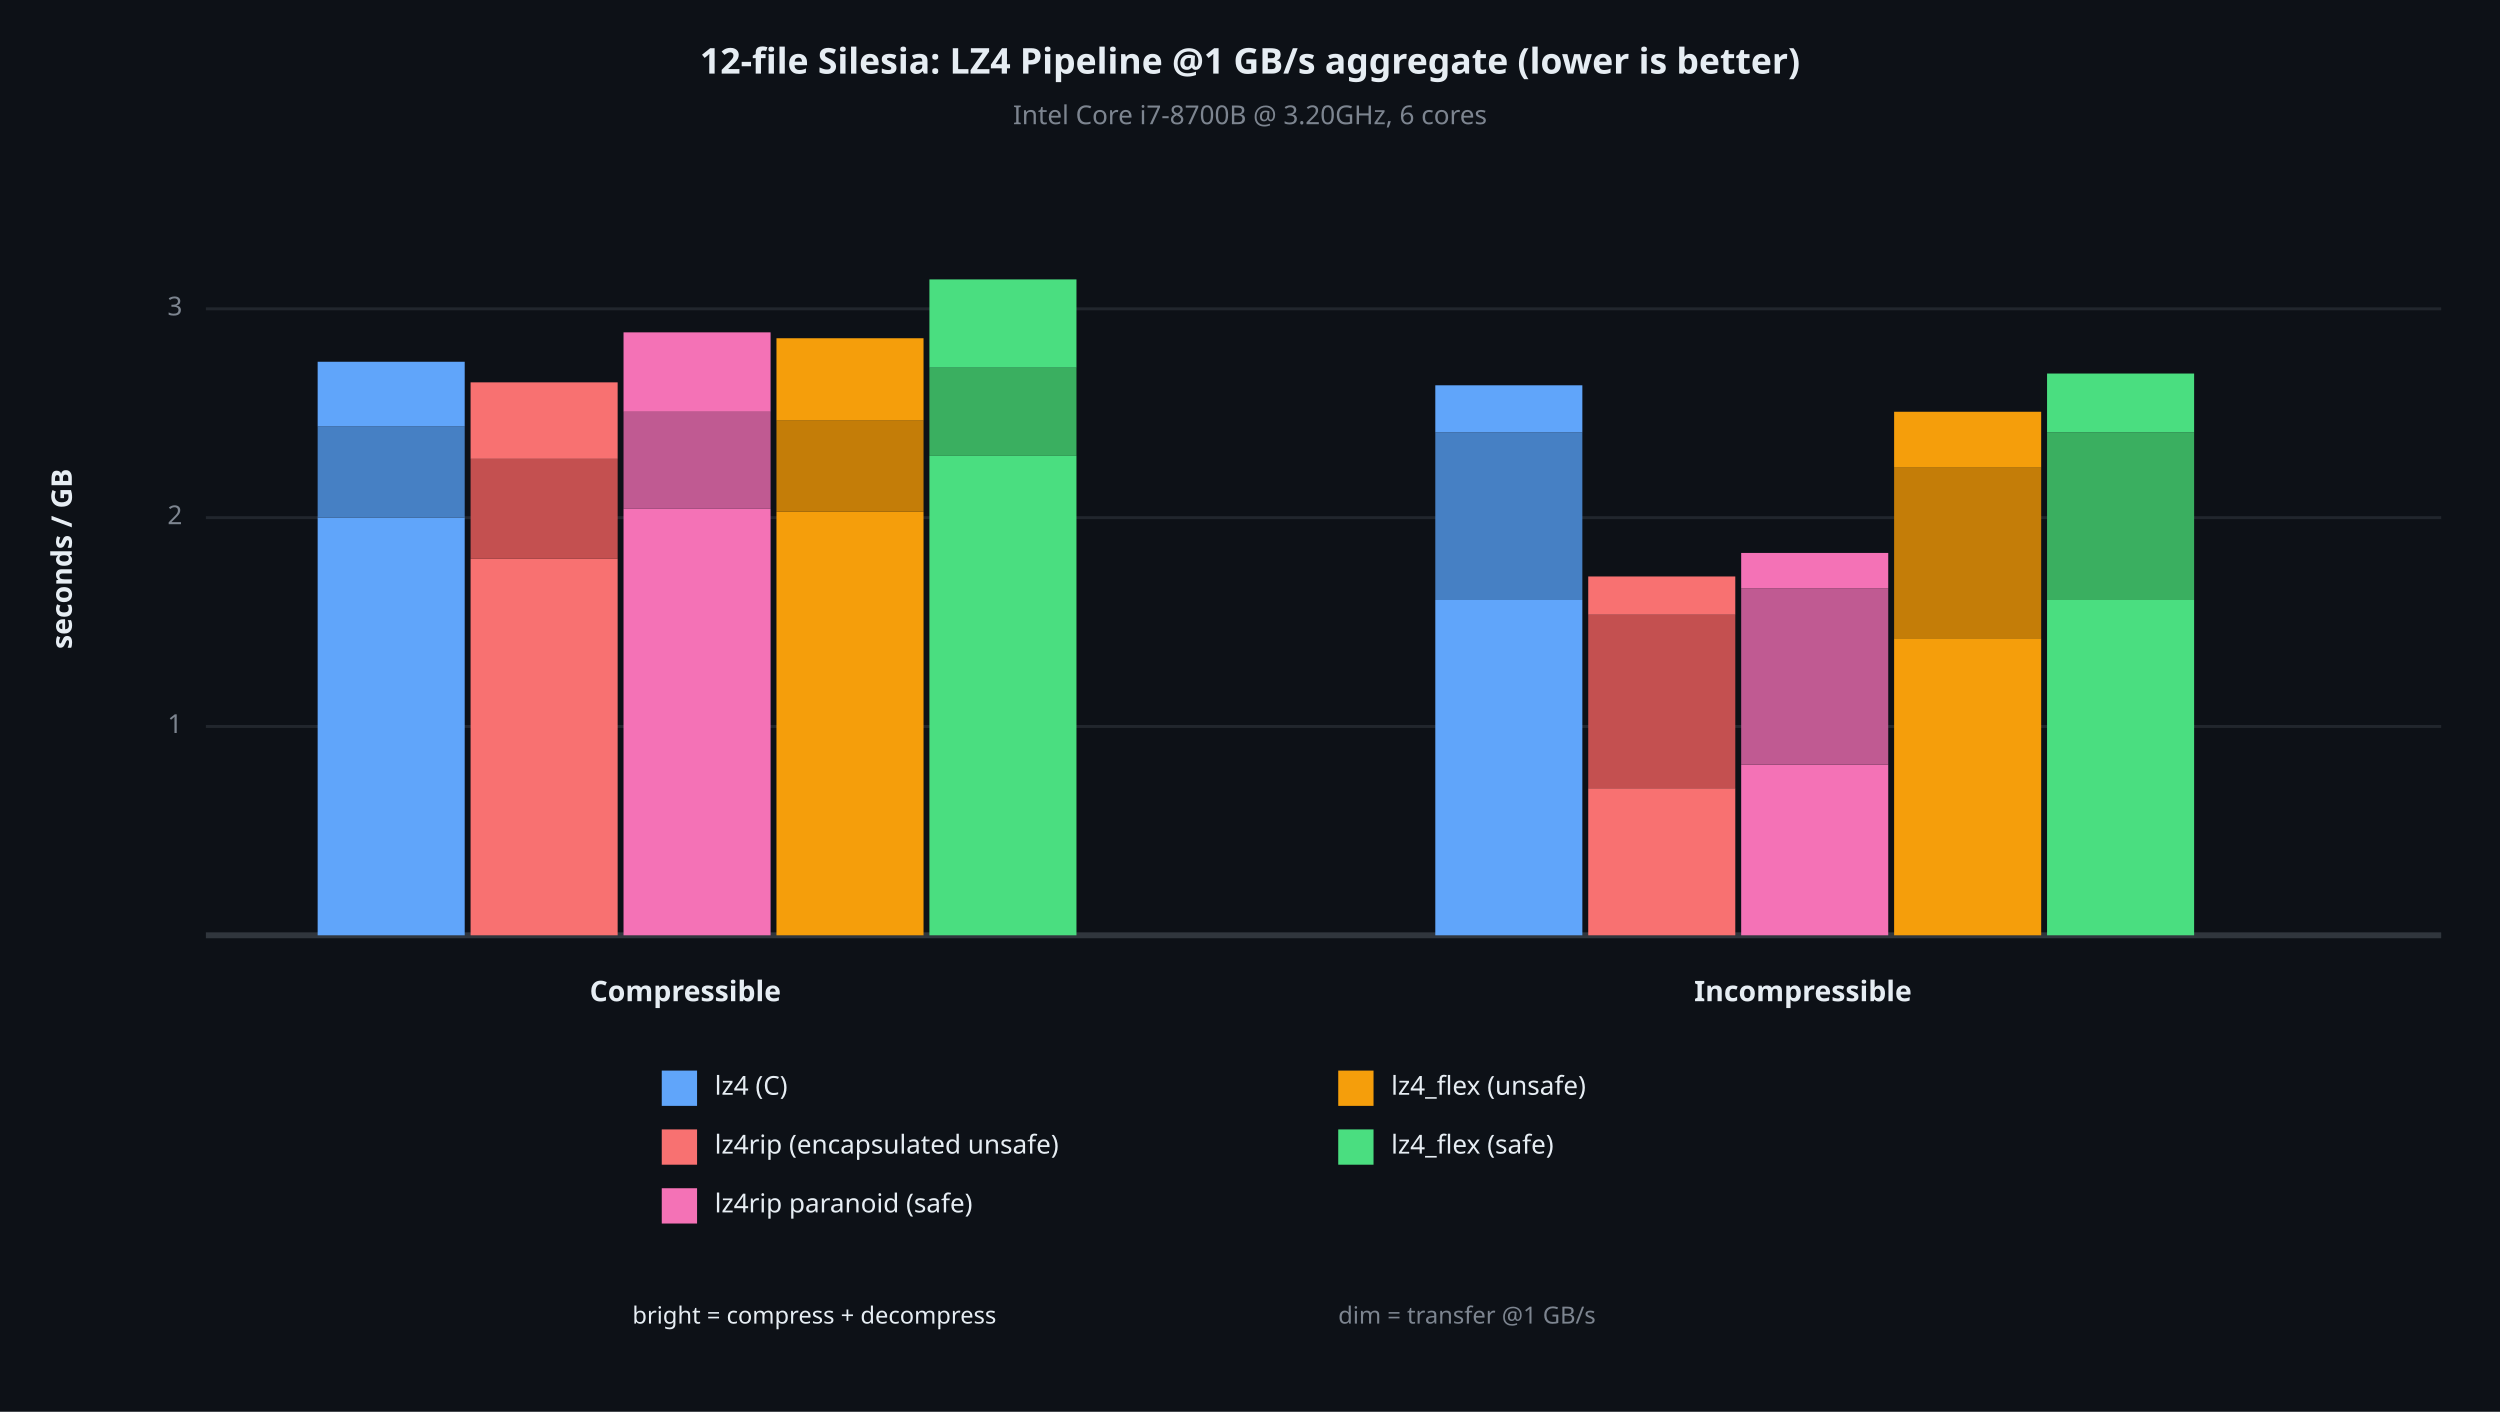
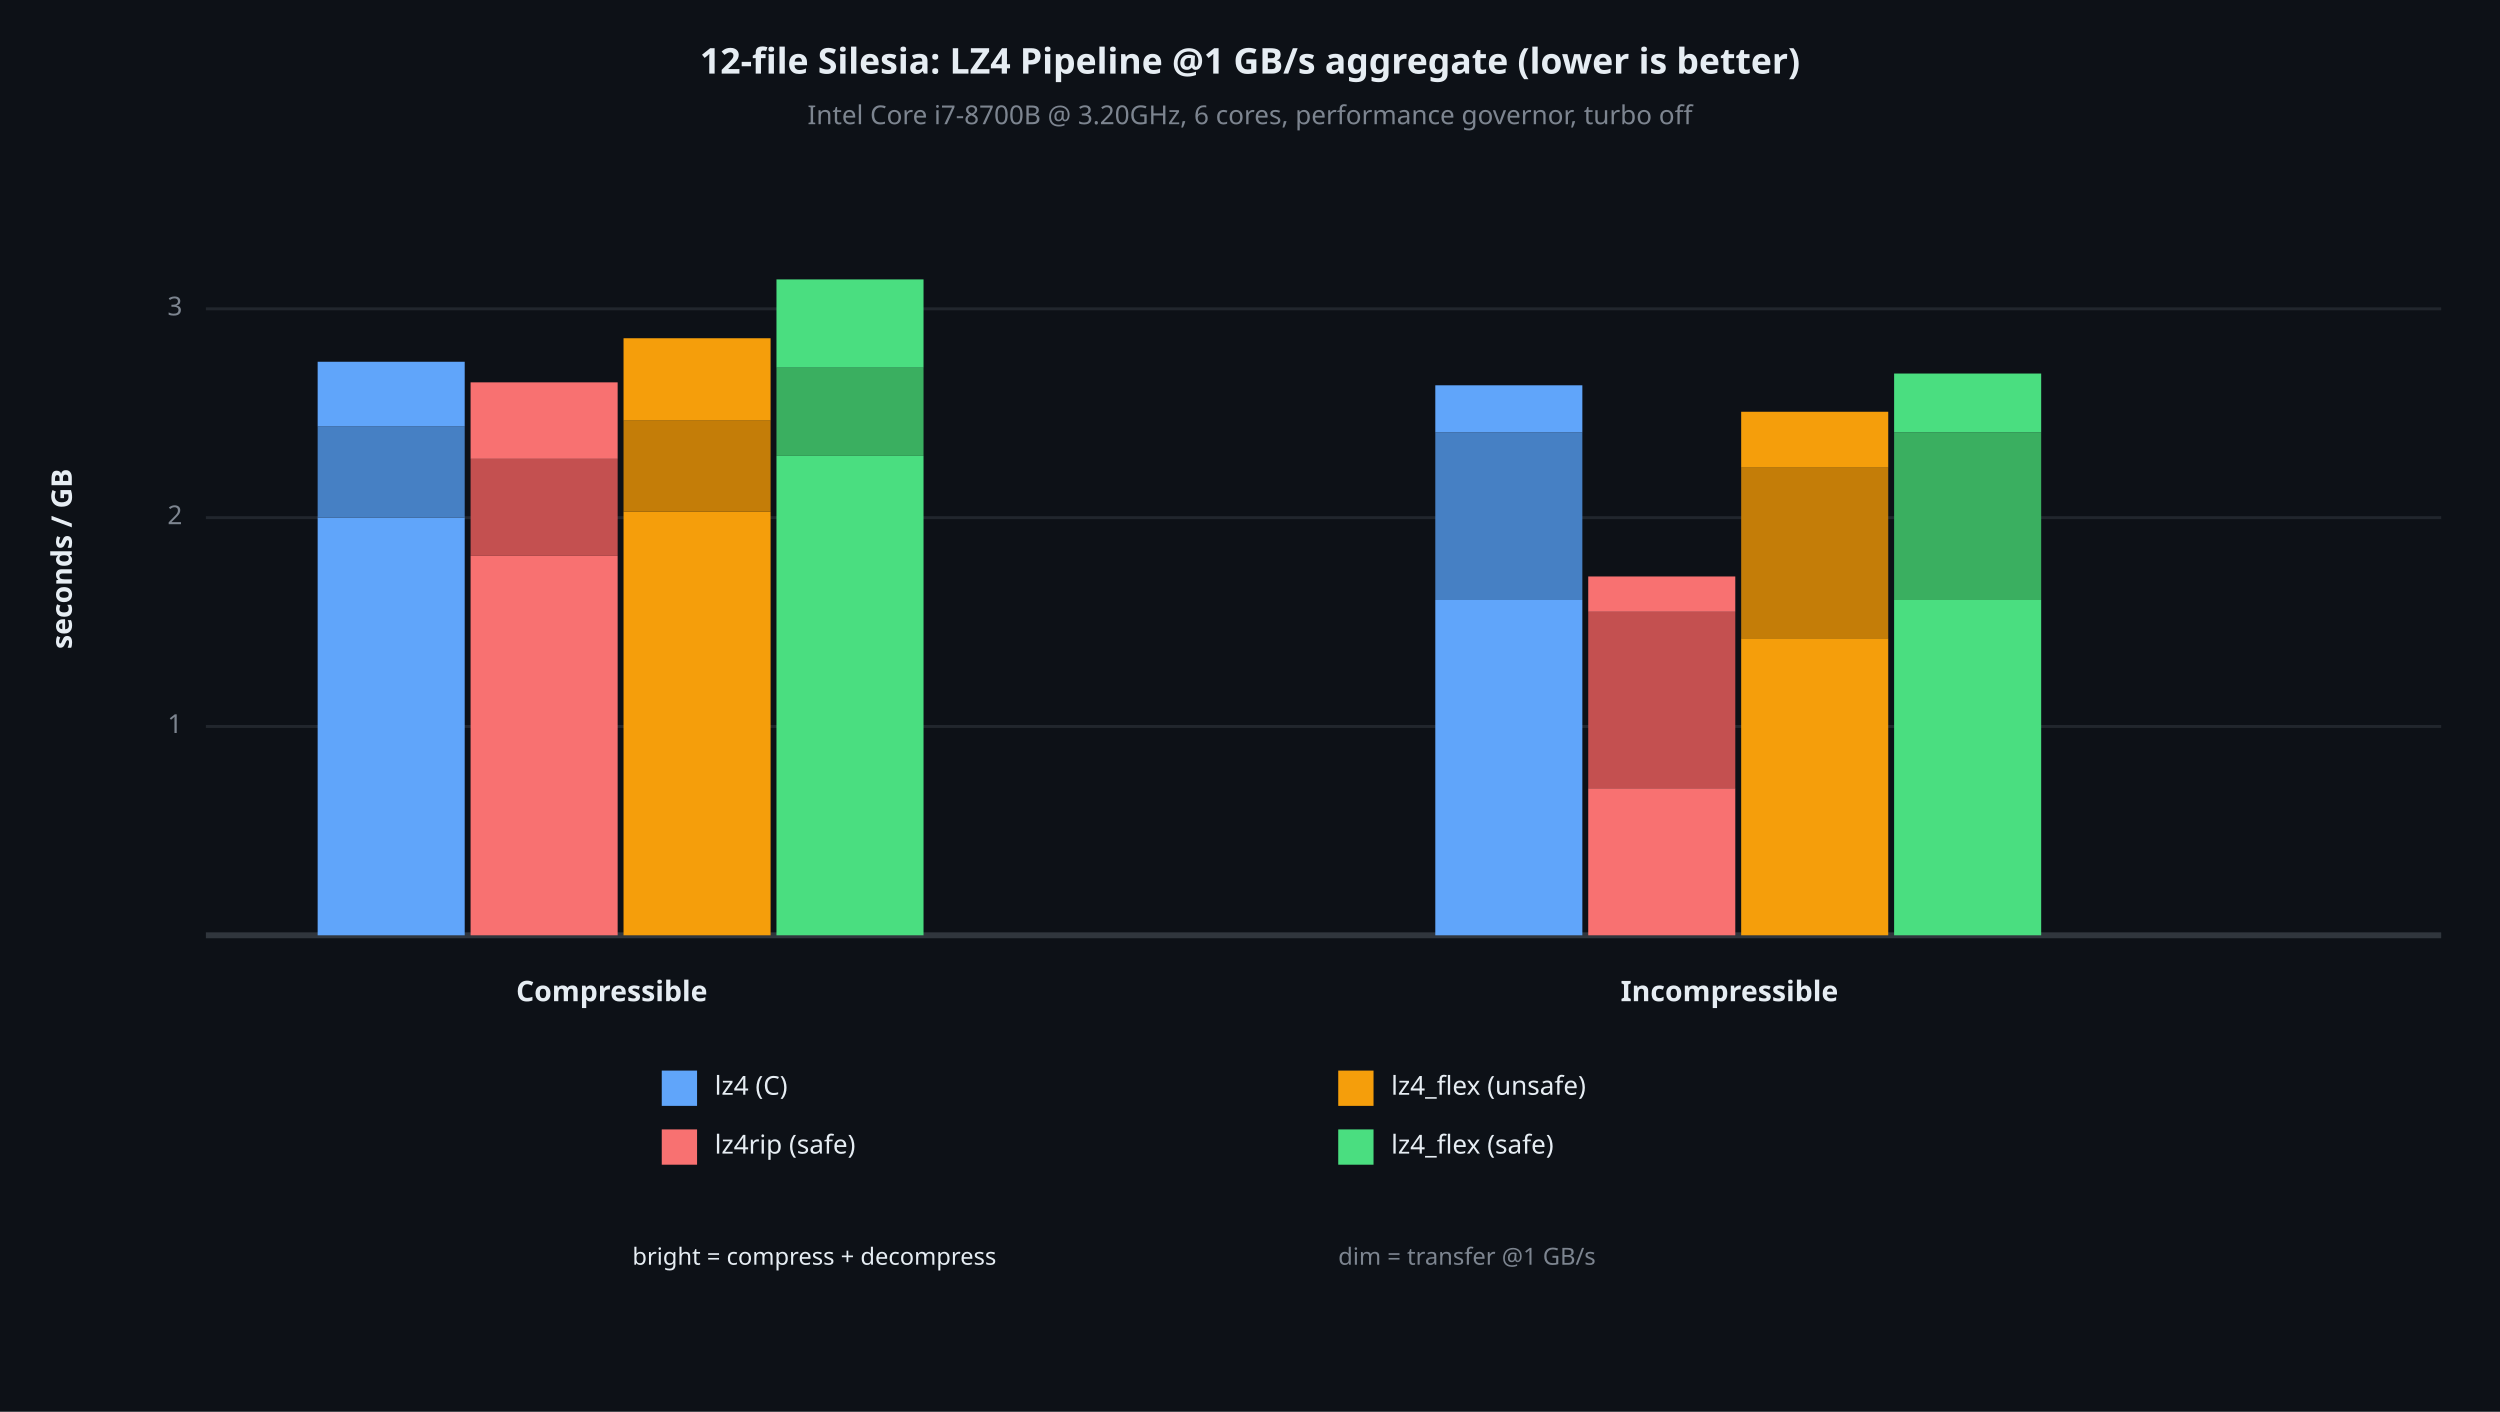
<svg xmlns="http://www.w3.org/2000/svg" viewBox="0 0 850 480" font-family="system-ui, -apple-system, sans-serif">
  <rect x="0" y="0" width="850" height="480" opacity="1" fill="#0D1117" stroke="none" />
  <text x="425" y="22" dy="0.5ex" text-anchor="middle" font-family="sans-serif" font-size="12.097" opacity="1" fill="#E6EDF3" font-weight="bold">
12-file Silesia: LZ4 Pipeline @1 GB/s aggregate (lower is better)
</text>
  <text x="425" y="40" dy="0.5ex" text-anchor="middle" font-family="sans-serif" font-size="8.871" opacity="1" fill="#7D8590">
- Intel Core i7-8700B @ 3.20GHz, 6 cores
+ Intel Core i7-8700B @ 3.20GHz, 6 cores, performance governor, turbo off
</text>
  <text x="22" y="190" dy="0.5ex" text-anchor="middle" font-family="sans-serif" font-size="9.677" opacity="1" fill="#E6EDF3" font-weight="bold" transform="rotate(270, 22, 190)">
seconds / GB
</text>
  <polyline fill="none" opacity="1" stroke="#21262D" stroke-width="1" points="70,247 830,247 " />
  <text x="62" y="247" dy="0.5ex" text-anchor="end" font-family="sans-serif" font-size="8.871" opacity="1" fill="#7D8590">
1
</text>
  <polyline fill="none" opacity="1" stroke="#21262D" stroke-width="1" points="70,176 830,176 " />
  <text x="62" y="176" dy="0.5ex" text-anchor="end" font-family="sans-serif" font-size="8.871" opacity="1" fill="#7D8590">
2
</text>
  <polyline fill="none" opacity="1" stroke="#21262D" stroke-width="1" points="70,105 830,105 " />
  <text x="62" y="105" dy="0.5ex" text-anchor="end" font-family="sans-serif" font-size="8.871" opacity="1" fill="#7D8590">
3
</text>
  <polyline fill="none" opacity="1" stroke="#30363D" stroke-width="2" points="70,318 830,318 " />
  <rect x="108" y="176" width="50" height="142" opacity="1" fill="#60A5FA" stroke="none" />
  <rect x="108" y="145" width="50" height="31" opacity="1" fill="#4680C4" stroke="none" />
  <rect x="108" y="123" width="50" height="22" opacity="1" fill="#60A5FA" stroke="none" />
-   <rect x="160" y="190" width="50" height="128" opacity="1" fill="#F87171" stroke="none" />
-   <rect x="160" y="156" width="50" height="34" opacity="1" fill="#C45050" stroke="none" />
+   <rect x="160" y="189" width="50" height="129" opacity="1" fill="#F87171" stroke="none" />
+   <rect x="160" y="156" width="50" height="33" opacity="1" fill="#C45050" stroke="none" />
  <rect x="160" y="130" width="50" height="26" opacity="1" fill="#F87171" stroke="none" />
-   <rect x="212" y="173" width="50" height="145" opacity="1" fill="#F472B6" stroke="none" />
-   <rect x="212" y="140" width="50" height="33" opacity="1" fill="#C05A92" stroke="none" />
-   <rect x="212" y="113" width="50" height="27" opacity="1" fill="#F472B6" stroke="none" />
-   <rect x="264" y="174" width="50" height="144" opacity="1" fill="#F59E0B" stroke="none" />
-   <rect x="264" y="143" width="50" height="31" opacity="1" fill="#C47D08" stroke="none" />
-   <rect x="264" y="115" width="50" height="28" opacity="1" fill="#F59E0B" stroke="none" />
-   <rect x="316" y="155" width="50" height="163" opacity="1" fill="#4ADE80" stroke="none" />
-   <rect x="316" y="125" width="50" height="30" opacity="1" fill="#3AAF60" stroke="none" />
-   <rect x="316" y="95" width="50" height="30" opacity="1" fill="#4ADE80" stroke="none" />
-   <text x="233" y="338" dy="0.5ex" text-anchor="middle" font-family="sans-serif" font-size="9.677" opacity="1" fill="#E6EDF3" font-weight="bold">
+   <rect x="212" y="174" width="50" height="144" opacity="1" fill="#F59E0B" stroke="none" />
+   <rect x="212" y="143" width="50" height="31" opacity="1" fill="#C47D08" stroke="none" />
+   <rect x="212" y="115" width="50" height="28" opacity="1" fill="#F59E0B" stroke="none" />
+   <rect x="264" y="155" width="50" height="163" opacity="1" fill="#4ADE80" stroke="none" />
+   <rect x="264" y="125" width="50" height="30" opacity="1" fill="#3AAF60" stroke="none" />
+   <rect x="264" y="95" width="50" height="30" opacity="1" fill="#4ADE80" stroke="none" />
+   <text x="208" y="338" dy="0.5ex" text-anchor="middle" font-family="sans-serif" font-size="9.677" opacity="1" fill="#E6EDF3" font-weight="bold">
Compressible
</text>
  <rect x="488" y="204" width="50" height="114" opacity="1" fill="#60A5FA" stroke="none" />
  <rect x="488" y="147" width="50" height="57" opacity="1" fill="#4680C4" stroke="none" />
  <rect x="488" y="131" width="50" height="16" opacity="1" fill="#60A5FA" stroke="none" />
  <rect x="540" y="268" width="50" height="50" opacity="1" fill="#F87171" stroke="none" />
-   <rect x="540" y="209" width="50" height="59" opacity="1" fill="#C45050" stroke="none" />
-   <rect x="540" y="196" width="50" height="13" opacity="1" fill="#F87171" stroke="none" />
-   <rect x="592" y="260" width="50" height="58" opacity="1" fill="#F472B6" stroke="none" />
-   <rect x="592" y="200" width="50" height="60" opacity="1" fill="#C05A92" stroke="none" />
-   <rect x="592" y="188" width="50" height="12" opacity="1" fill="#F472B6" stroke="none" />
-   <rect x="644" y="217" width="50" height="101" opacity="1" fill="#F59E0B" stroke="none" />
-   <rect x="644" y="159" width="50" height="58" opacity="1" fill="#C47D08" stroke="none" />
-   <rect x="644" y="140" width="50" height="19" opacity="1" fill="#F59E0B" stroke="none" />
-   <rect x="696" y="204" width="50" height="114" opacity="1" fill="#4ADE80" stroke="none" />
-   <rect x="696" y="147" width="50" height="57" opacity="1" fill="#3AAF60" stroke="none" />
-   <rect x="696" y="127" width="50" height="20" opacity="1" fill="#4ADE80" stroke="none" />
-   <text x="613" y="338" dy="0.5ex" text-anchor="middle" font-family="sans-serif" font-size="9.677" opacity="1" fill="#E6EDF3" font-weight="bold">
+   <rect x="540" y="208" width="50" height="60" opacity="1" fill="#C45050" stroke="none" />
+   <rect x="540" y="196" width="50" height="12" opacity="1" fill="#F87171" stroke="none" />
+   <rect x="592" y="217" width="50" height="101" opacity="1" fill="#F59E0B" stroke="none" />
+   <rect x="592" y="159" width="50" height="58" opacity="1" fill="#C47D08" stroke="none" />
+   <rect x="592" y="140" width="50" height="19" opacity="1" fill="#F59E0B" stroke="none" />
+   <rect x="644" y="204" width="50" height="114" opacity="1" fill="#4ADE80" stroke="none" />
+   <rect x="644" y="147" width="50" height="57" opacity="1" fill="#3AAF60" stroke="none" />
+   <rect x="644" y="127" width="50" height="20" opacity="1" fill="#4ADE80" stroke="none" />
+   <text x="588" y="338" dy="0.5ex" text-anchor="middle" font-family="sans-serif" font-size="9.677" opacity="1" fill="#E6EDF3" font-weight="bold">
Incompressible
</text>
  <rect x="225" y="364" width="12" height="12" opacity="1" fill="#60A5FA" stroke="none" />
  <text x="243" y="370" dy="0.5ex" text-anchor="start" font-family="sans-serif" font-size="8.871" opacity="1" fill="#E6EDF3">
lz4 (C)
</text>
  <rect x="225" y="384" width="12" height="12" opacity="1" fill="#F87171" stroke="none" />
  <text x="243" y="390" dy="0.5ex" text-anchor="start" font-family="sans-serif" font-size="8.871" opacity="1" fill="#E6EDF3">
- lz4rip (encapsulated unsafe)
- </text>
-   <rect x="225" y="404" width="12" height="12" opacity="1" fill="#F472B6" stroke="none" />
-   <text x="243" y="410" dy="0.5ex" text-anchor="start" font-family="sans-serif" font-size="8.871" opacity="1" fill="#E6EDF3">
- lz4rip paranoid (safe)
+ lz4rip (safe)
</text>
  <rect x="455" y="364" width="12" height="12" opacity="1" fill="#F59E0B" stroke="none" />
  <text x="473" y="370" dy="0.5ex" text-anchor="start" font-family="sans-serif" font-size="8.871" opacity="1" fill="#E6EDF3">
lz4_flex (unsafe)
</text>
  <rect x="455" y="384" width="12" height="12" opacity="1" fill="#4ADE80" stroke="none" />
  <text x="473" y="390" dy="0.5ex" text-anchor="start" font-family="sans-serif" font-size="8.871" opacity="1" fill="#E6EDF3">
lz4_flex (safe)
</text>
-   <text x="215" y="448" dy="0.5ex" text-anchor="start" font-family="sans-serif" font-size="8.065" opacity="1" fill="#E6EDF3">
+   <text x="215" y="428" dy="0.5ex" text-anchor="start" font-family="sans-serif" font-size="8.065" opacity="1" fill="#E6EDF3">
bright = compress + decompress
</text>
-   <text x="455" y="448" dy="0.5ex" text-anchor="start" font-family="sans-serif" font-size="8.065" opacity="1" fill="#7D8590">
+   <text x="455" y="428" dy="0.5ex" text-anchor="start" font-family="sans-serif" font-size="8.065" opacity="1" fill="#7D8590">
dim = transfer @1 GB/s
</text>
</svg>
